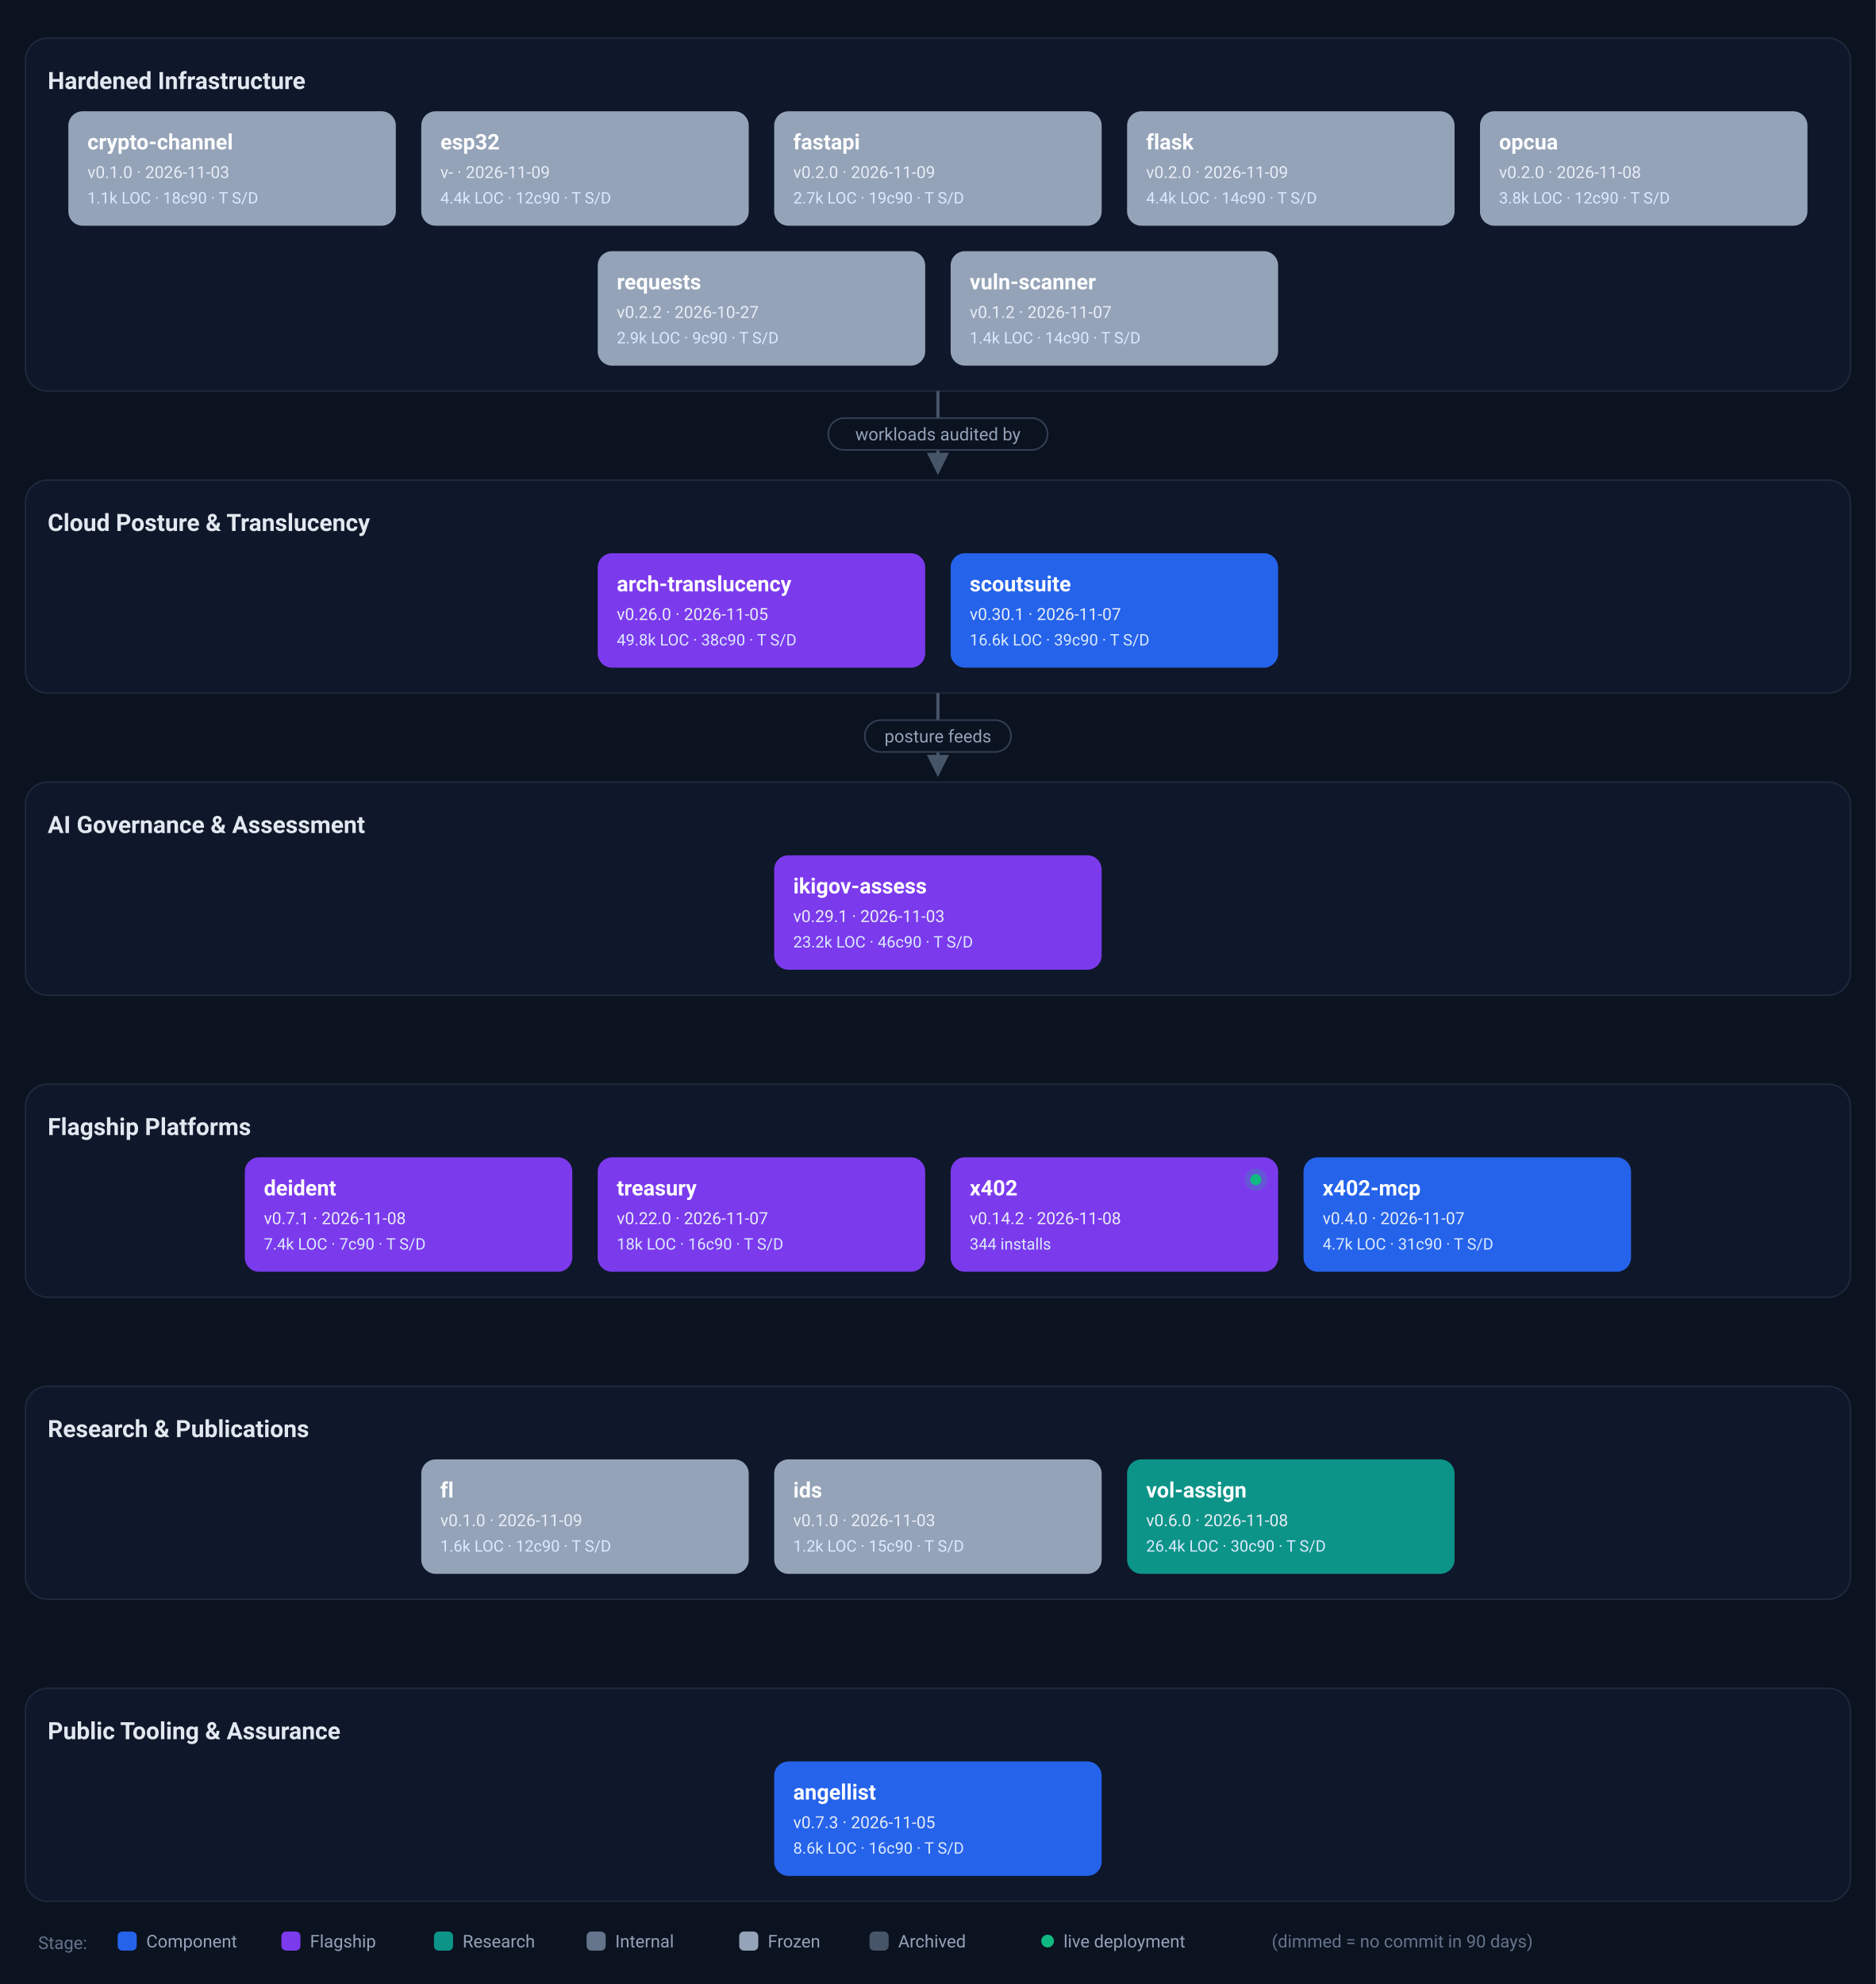
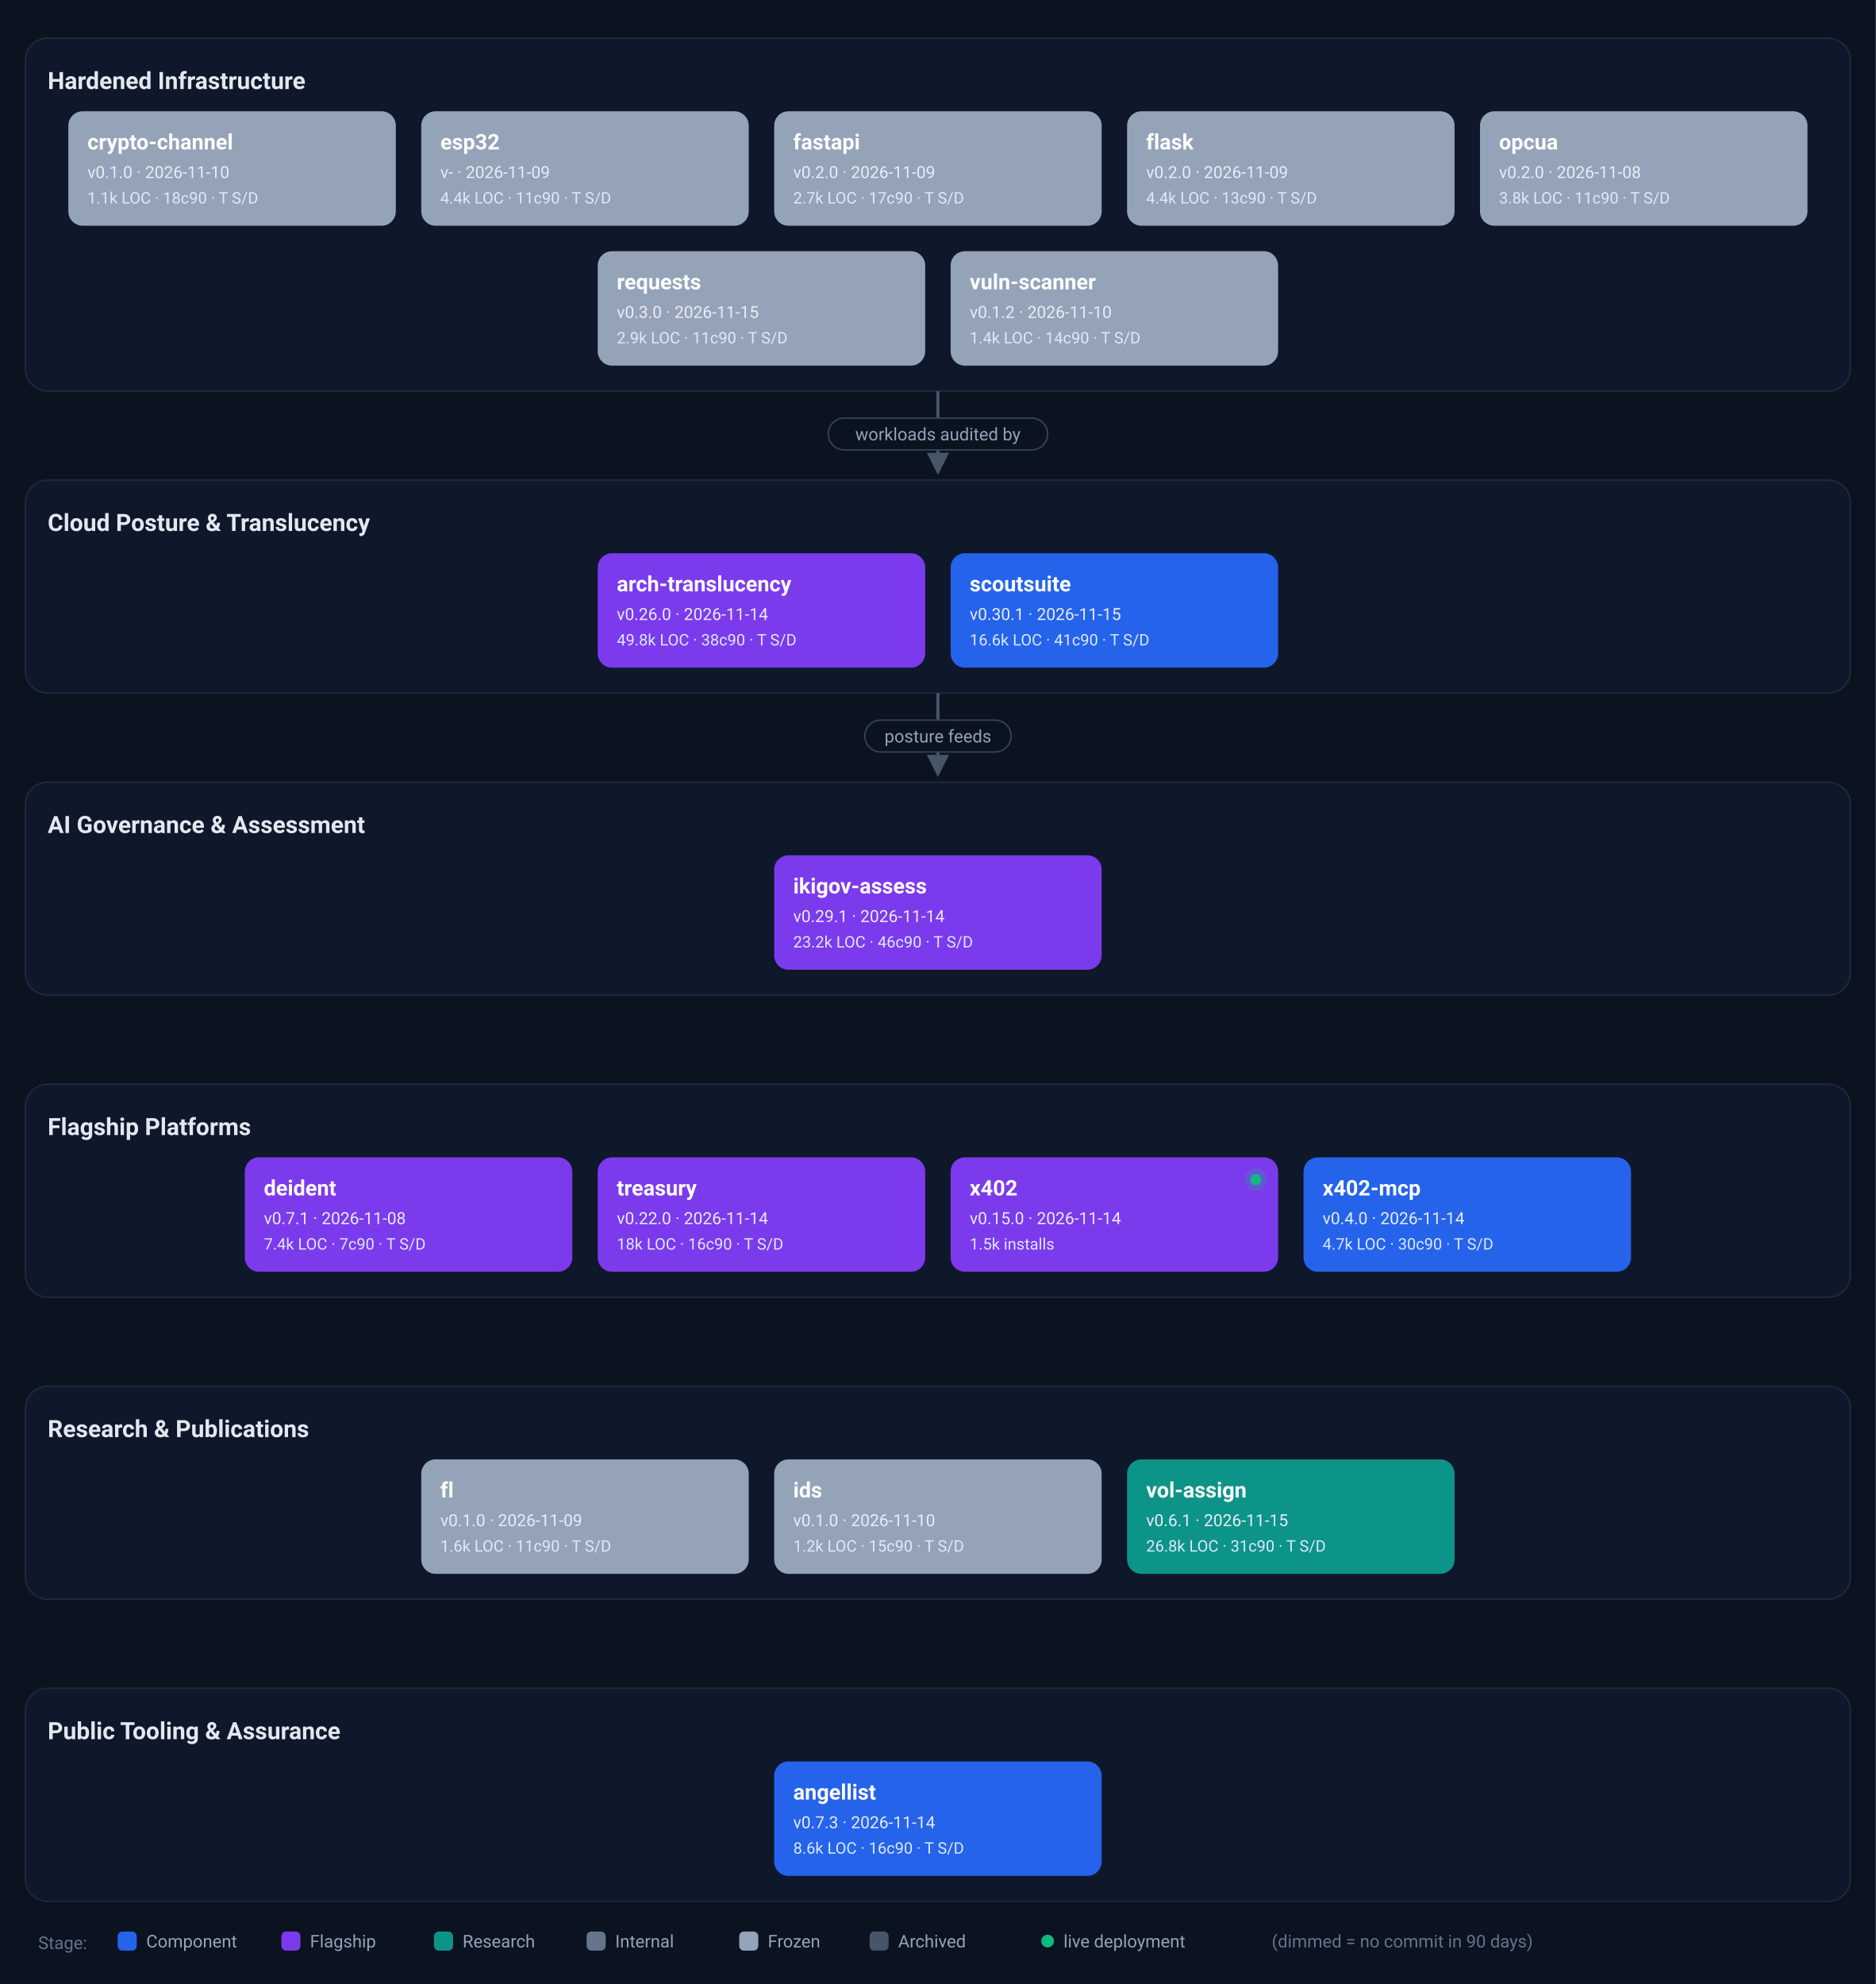
<svg xmlns="http://www.w3.org/2000/svg" viewBox="0 0 1180 1248" width="1180" height="1248" font-family="-apple-system,Segoe UI,Roboto,sans-serif">
  <defs>
    <marker id="arrow" viewBox="0 0 10 10" refX="8" refY="5" markerWidth="7" markerHeight="7" orient="auto-start-reverse">
      <path d="M0,0 L10,5 L0,10 z" fill="#475569" />
    </marker>
  </defs>
  <rect x="0" y="0" width="1180" height="1248" fill="#0b1220" />
  <rect x="16" y="24" width="1148" height="222" rx="14" fill="#0f172a" stroke="#1e293b" />
  <text x="30" y="56" fill="#e2e8f0" font-size="15" font-weight="700">Hardened Infrastructure</text>
  <g>
    <rect x="43" y="70" width="206" height="72" rx="9" fill="#94a3b8" />
    <text x="55" y="94" fill="#ffffff" font-size="13.5" font-weight="700">crypto-channel</text>
-     <text x="55" y="112" fill="#e8edf6" font-size="10.5">v0.1.0 · 2026-11-03</text>
+     <text x="55" y="112" fill="#e8edf6" font-size="10.5">v0.1.0 · 2026-11-10</text>
    <text x="55" y="128" fill="#dbeafe" font-size="10">1.1k LOC · 18c90 · T S/D</text>
  </g>
  <g>
    <rect x="265" y="70" width="206" height="72" rx="9" fill="#94a3b8" />
    <text x="277" y="94" fill="#ffffff" font-size="13.5" font-weight="700">esp32</text>
    <text x="277" y="112" fill="#e8edf6" font-size="10.5">v- · 2026-11-09</text>
-     <text x="277" y="128" fill="#dbeafe" font-size="10">4.4k LOC · 12c90 · T S/D</text>
+     <text x="277" y="128" fill="#dbeafe" font-size="10">4.4k LOC · 11c90 · T S/D</text>
  </g>
  <g>
    <rect x="487" y="70" width="206" height="72" rx="9" fill="#94a3b8" />
    <text x="499" y="94" fill="#ffffff" font-size="13.5" font-weight="700">fastapi</text>
    <text x="499" y="112" fill="#e8edf6" font-size="10.5">v0.2.0 · 2026-11-09</text>
-     <text x="499" y="128" fill="#dbeafe" font-size="10">2.7k LOC · 19c90 · T S/D</text>
+     <text x="499" y="128" fill="#dbeafe" font-size="10">2.7k LOC · 17c90 · T S/D</text>
  </g>
  <g>
    <rect x="709" y="70" width="206" height="72" rx="9" fill="#94a3b8" />
    <text x="721" y="94" fill="#ffffff" font-size="13.5" font-weight="700">flask</text>
    <text x="721" y="112" fill="#e8edf6" font-size="10.5">v0.2.0 · 2026-11-09</text>
-     <text x="721" y="128" fill="#dbeafe" font-size="10">4.4k LOC · 14c90 · T S/D</text>
+     <text x="721" y="128" fill="#dbeafe" font-size="10">4.4k LOC · 13c90 · T S/D</text>
  </g>
  <g>
    <rect x="931" y="70" width="206" height="72" rx="9" fill="#94a3b8" />
    <text x="943" y="94" fill="#ffffff" font-size="13.5" font-weight="700">opcua</text>
    <text x="943" y="112" fill="#e8edf6" font-size="10.5">v0.2.0 · 2026-11-08</text>
-     <text x="943" y="128" fill="#dbeafe" font-size="10">3.8k LOC · 12c90 · T S/D</text>
+     <text x="943" y="128" fill="#dbeafe" font-size="10">3.8k LOC · 11c90 · T S/D</text>
  </g>
  <g>
    <rect x="376" y="158" width="206" height="72" rx="9" fill="#94a3b8" />
    <text x="388" y="182" fill="#ffffff" font-size="13.5" font-weight="700">requests</text>
-     <text x="388" y="200" fill="#e8edf6" font-size="10.5">v0.2.2 · 2026-10-27</text>
-     <text x="388" y="216" fill="#dbeafe" font-size="10">2.9k LOC · 9c90 · T S/D</text>
+     <text x="388" y="200" fill="#e8edf6" font-size="10.5">v0.3.0 · 2026-11-15</text>
+     <text x="388" y="216" fill="#dbeafe" font-size="10">2.9k LOC · 11c90 · T S/D</text>
  </g>
  <g>
    <rect x="598" y="158" width="206" height="72" rx="9" fill="#94a3b8" />
    <text x="610" y="182" fill="#ffffff" font-size="13.5" font-weight="700">vuln-scanner</text>
-     <text x="610" y="200" fill="#e8edf6" font-size="10.5">v0.1.2 · 2026-11-07</text>
+     <text x="610" y="200" fill="#e8edf6" font-size="10.5">v0.1.2 · 2026-11-10</text>
    <text x="610" y="216" fill="#dbeafe" font-size="10">1.4k LOC · 14c90 · T S/D</text>
  </g>
  <rect x="16" y="302" width="1148" height="134" rx="14" fill="#0f172a" stroke="#1e293b" />
  <text x="30" y="334" fill="#e2e8f0" font-size="15" font-weight="700">Cloud Posture &amp; Translucency</text>
  <g>
    <rect x="376" y="348" width="206" height="72" rx="9" fill="#7c3aed" />
    <text x="388" y="372" fill="#ffffff" font-size="13.5" font-weight="700">arch-translucency</text>
-     <text x="388" y="390" fill="#e8edf6" font-size="10.5">v0.26.0 · 2026-11-05</text>
+     <text x="388" y="390" fill="#e8edf6" font-size="10.5">v0.26.0 · 2026-11-14</text>
    <text x="388" y="406" fill="#dbeafe" font-size="10">49.8k LOC · 38c90 · T S/D</text>
  </g>
  <g>
    <rect x="598" y="348" width="206" height="72" rx="9" fill="#2563eb" />
    <text x="610" y="372" fill="#ffffff" font-size="13.5" font-weight="700">scoutsuite</text>
-     <text x="610" y="390" fill="#e8edf6" font-size="10.5">v0.30.1 · 2026-11-07</text>
-     <text x="610" y="406" fill="#dbeafe" font-size="10">16.6k LOC · 39c90 · T S/D</text>
+     <text x="610" y="390" fill="#e8edf6" font-size="10.5">v0.30.1 · 2026-11-15</text>
+     <text x="610" y="406" fill="#dbeafe" font-size="10">16.6k LOC · 41c90 · T S/D</text>
  </g>
  <rect x="16" y="492" width="1148" height="134" rx="14" fill="#0f172a" stroke="#1e293b" />
  <text x="30" y="524" fill="#e2e8f0" font-size="15" font-weight="700">AI Governance &amp; Assessment</text>
  <g>
    <rect x="487" y="538" width="206" height="72" rx="9" fill="#7c3aed" />
    <text x="499" y="562" fill="#ffffff" font-size="13.5" font-weight="700">ikigov-assess</text>
-     <text x="499" y="580" fill="#e8edf6" font-size="10.5">v0.29.1 · 2026-11-03</text>
+     <text x="499" y="580" fill="#e8edf6" font-size="10.5">v0.29.1 · 2026-11-14</text>
    <text x="499" y="596" fill="#dbeafe" font-size="10">23.2k LOC · 46c90 · T S/D</text>
  </g>
  <rect x="16" y="682" width="1148" height="134" rx="14" fill="#0f172a" stroke="#1e293b" />
  <text x="30" y="714" fill="#e2e8f0" font-size="15" font-weight="700">Flagship Platforms</text>
  <g>
    <rect x="154" y="728" width="206" height="72" rx="9" fill="#7c3aed" />
    <text x="166" y="752" fill="#ffffff" font-size="13.5" font-weight="700">deident</text>
    <text x="166" y="770" fill="#e8edf6" font-size="10.5">v0.7.1 · 2026-11-08</text>
    <text x="166" y="786" fill="#dbeafe" font-size="10">7.4k LOC · 7c90 · T S/D</text>
  </g>
  <g>
    <rect x="376" y="728" width="206" height="72" rx="9" fill="#7c3aed" />
    <text x="388" y="752" fill="#ffffff" font-size="13.5" font-weight="700">treasury</text>
-     <text x="388" y="770" fill="#e8edf6" font-size="10.5">v0.22.0 · 2026-11-07</text>
+     <text x="388" y="770" fill="#e8edf6" font-size="10.5">v0.22.0 · 2026-11-14</text>
    <text x="388" y="786" fill="#dbeafe" font-size="10">18k LOC · 16c90 · T S/D</text>
  </g>
  <g>
    <rect x="598" y="728" width="206" height="72" rx="9" fill="#7c3aed" />
    <text x="610" y="752" fill="#ffffff" font-size="13.5" font-weight="700">x402</text>
-     <text x="610" y="770" fill="#e8edf6" font-size="10.5">v0.14.2 · 2026-11-08</text>
-     <text x="610" y="786" fill="#dbeafe" font-size="10">344 installs</text>
+     <text x="610" y="770" fill="#e8edf6" font-size="10.5">v0.15.0 · 2026-11-14</text>
+     <text x="610" y="786" fill="#dbeafe" font-size="10">1.5k installs</text>
    <circle cx="790" cy="742" r="7" fill="#10b981" opacity="0.22" />
    <circle cx="790" cy="742" r="3.5" fill="#10b981" />
  </g>
  <g>
    <rect x="820" y="728" width="206" height="72" rx="9" fill="#2563eb" />
    <text x="832" y="752" fill="#ffffff" font-size="13.5" font-weight="700">x402-mcp</text>
-     <text x="832" y="770" fill="#e8edf6" font-size="10.5">v0.4.0 · 2026-11-07</text>
-     <text x="832" y="786" fill="#dbeafe" font-size="10">4.7k LOC · 31c90 · T S/D</text>
+     <text x="832" y="770" fill="#e8edf6" font-size="10.5">v0.4.0 · 2026-11-14</text>
+     <text x="832" y="786" fill="#dbeafe" font-size="10">4.7k LOC · 30c90 · T S/D</text>
  </g>
  <rect x="16" y="872" width="1148" height="134" rx="14" fill="#0f172a" stroke="#1e293b" />
  <text x="30" y="904" fill="#e2e8f0" font-size="15" font-weight="700">Research &amp; Publications</text>
  <g>
    <rect x="265" y="918" width="206" height="72" rx="9" fill="#94a3b8" />
    <text x="277" y="942" fill="#ffffff" font-size="13.5" font-weight="700">fl</text>
    <text x="277" y="960" fill="#e8edf6" font-size="10.5">v0.1.0 · 2026-11-09</text>
-     <text x="277" y="976" fill="#dbeafe" font-size="10">1.6k LOC · 12c90 · T S/D</text>
+     <text x="277" y="976" fill="#dbeafe" font-size="10">1.6k LOC · 11c90 · T S/D</text>
  </g>
  <g>
    <rect x="487" y="918" width="206" height="72" rx="9" fill="#94a3b8" />
    <text x="499" y="942" fill="#ffffff" font-size="13.5" font-weight="700">ids</text>
-     <text x="499" y="960" fill="#e8edf6" font-size="10.5">v0.1.0 · 2026-11-03</text>
+     <text x="499" y="960" fill="#e8edf6" font-size="10.5">v0.1.0 · 2026-11-10</text>
    <text x="499" y="976" fill="#dbeafe" font-size="10">1.2k LOC · 15c90 · T S/D</text>
  </g>
  <g>
    <rect x="709" y="918" width="206" height="72" rx="9" fill="#0d9488" />
    <text x="721" y="942" fill="#ffffff" font-size="13.5" font-weight="700">vol-assign</text>
-     <text x="721" y="960" fill="#e8edf6" font-size="10.5">v0.6.0 · 2026-11-08</text>
-     <text x="721" y="976" fill="#dbeafe" font-size="10">26.4k LOC · 30c90 · T S/D</text>
+     <text x="721" y="960" fill="#e8edf6" font-size="10.5">v0.6.1 · 2026-11-15</text>
+     <text x="721" y="976" fill="#dbeafe" font-size="10">26.8k LOC · 31c90 · T S/D</text>
  </g>
  <rect x="16" y="1062" width="1148" height="134" rx="14" fill="#0f172a" stroke="#1e293b" />
  <text x="30" y="1094" fill="#e2e8f0" font-size="15" font-weight="700">Public Tooling &amp; Assurance</text>
  <g>
    <rect x="487" y="1108" width="206" height="72" rx="9" fill="#2563eb" />
    <text x="499" y="1132" fill="#ffffff" font-size="13.5" font-weight="700">angellist</text>
-     <text x="499" y="1150" fill="#e8edf6" font-size="10.5">v0.7.3 · 2026-11-05</text>
+     <text x="499" y="1150" fill="#e8edf6" font-size="10.5">v0.7.3 · 2026-11-14</text>
    <text x="499" y="1166" fill="#dbeafe" font-size="10">8.6k LOC · 16c90 · T S/D</text>
  </g>
  <line x1="590.0" y1="246" x2="590.0" y2="296" stroke="#475569" stroke-width="2" marker-end="url(#arrow)" />
  <rect x="521" y="263" width="138" height="20" rx="10" fill="#0b1220" stroke="#334155" />
  <text x="590" y="277" fill="#94a3b8" font-size="11" text-anchor="middle">workloads audited by</text>
  <line x1="590.0" y1="436" x2="590.0" y2="486" stroke="#475569" stroke-width="2" marker-end="url(#arrow)" />
  <rect x="544" y="453" width="92" height="20" rx="10" fill="#0b1220" stroke="#334155" />
  <text x="590" y="467" fill="#94a3b8" font-size="11" text-anchor="middle">posture feeds</text>
  <text x="24" y="1226" fill="#64748b" font-size="11">Stage:</text>
  <rect x="74" y="1215" width="12" height="12" rx="3" fill="#2563eb" />
  <text x="92" y="1225" fill="#94a3b8" font-size="11">Component</text>
  <rect x="177" y="1215" width="12" height="12" rx="3" fill="#7c3aed" />
  <text x="195" y="1225" fill="#94a3b8" font-size="11">Flagship</text>
  <rect x="273" y="1215" width="12" height="12" rx="3" fill="#0d9488" />
  <text x="291" y="1225" fill="#94a3b8" font-size="11">Research</text>
  <rect x="369" y="1215" width="12" height="12" rx="3" fill="#64748b" />
  <text x="387" y="1225" fill="#94a3b8" font-size="11">Internal</text>
  <rect x="465" y="1215" width="12" height="12" rx="3" fill="#94a3b8" />
  <text x="483" y="1225" fill="#94a3b8" font-size="11">Frozen</text>
  <rect x="547" y="1215" width="12" height="12" rx="3" fill="#475569" />
  <text x="565" y="1225" fill="#94a3b8" font-size="11">Archived</text>
  <circle cx="659" cy="1221" r="4" fill="#10b981" />
  <text x="669" y="1225" fill="#94a3b8" font-size="11">live deployment</text>
  <text x="800" y="1225" fill="#64748b" font-size="11">(dimmed = no commit in 90 days)</text>
</svg>
